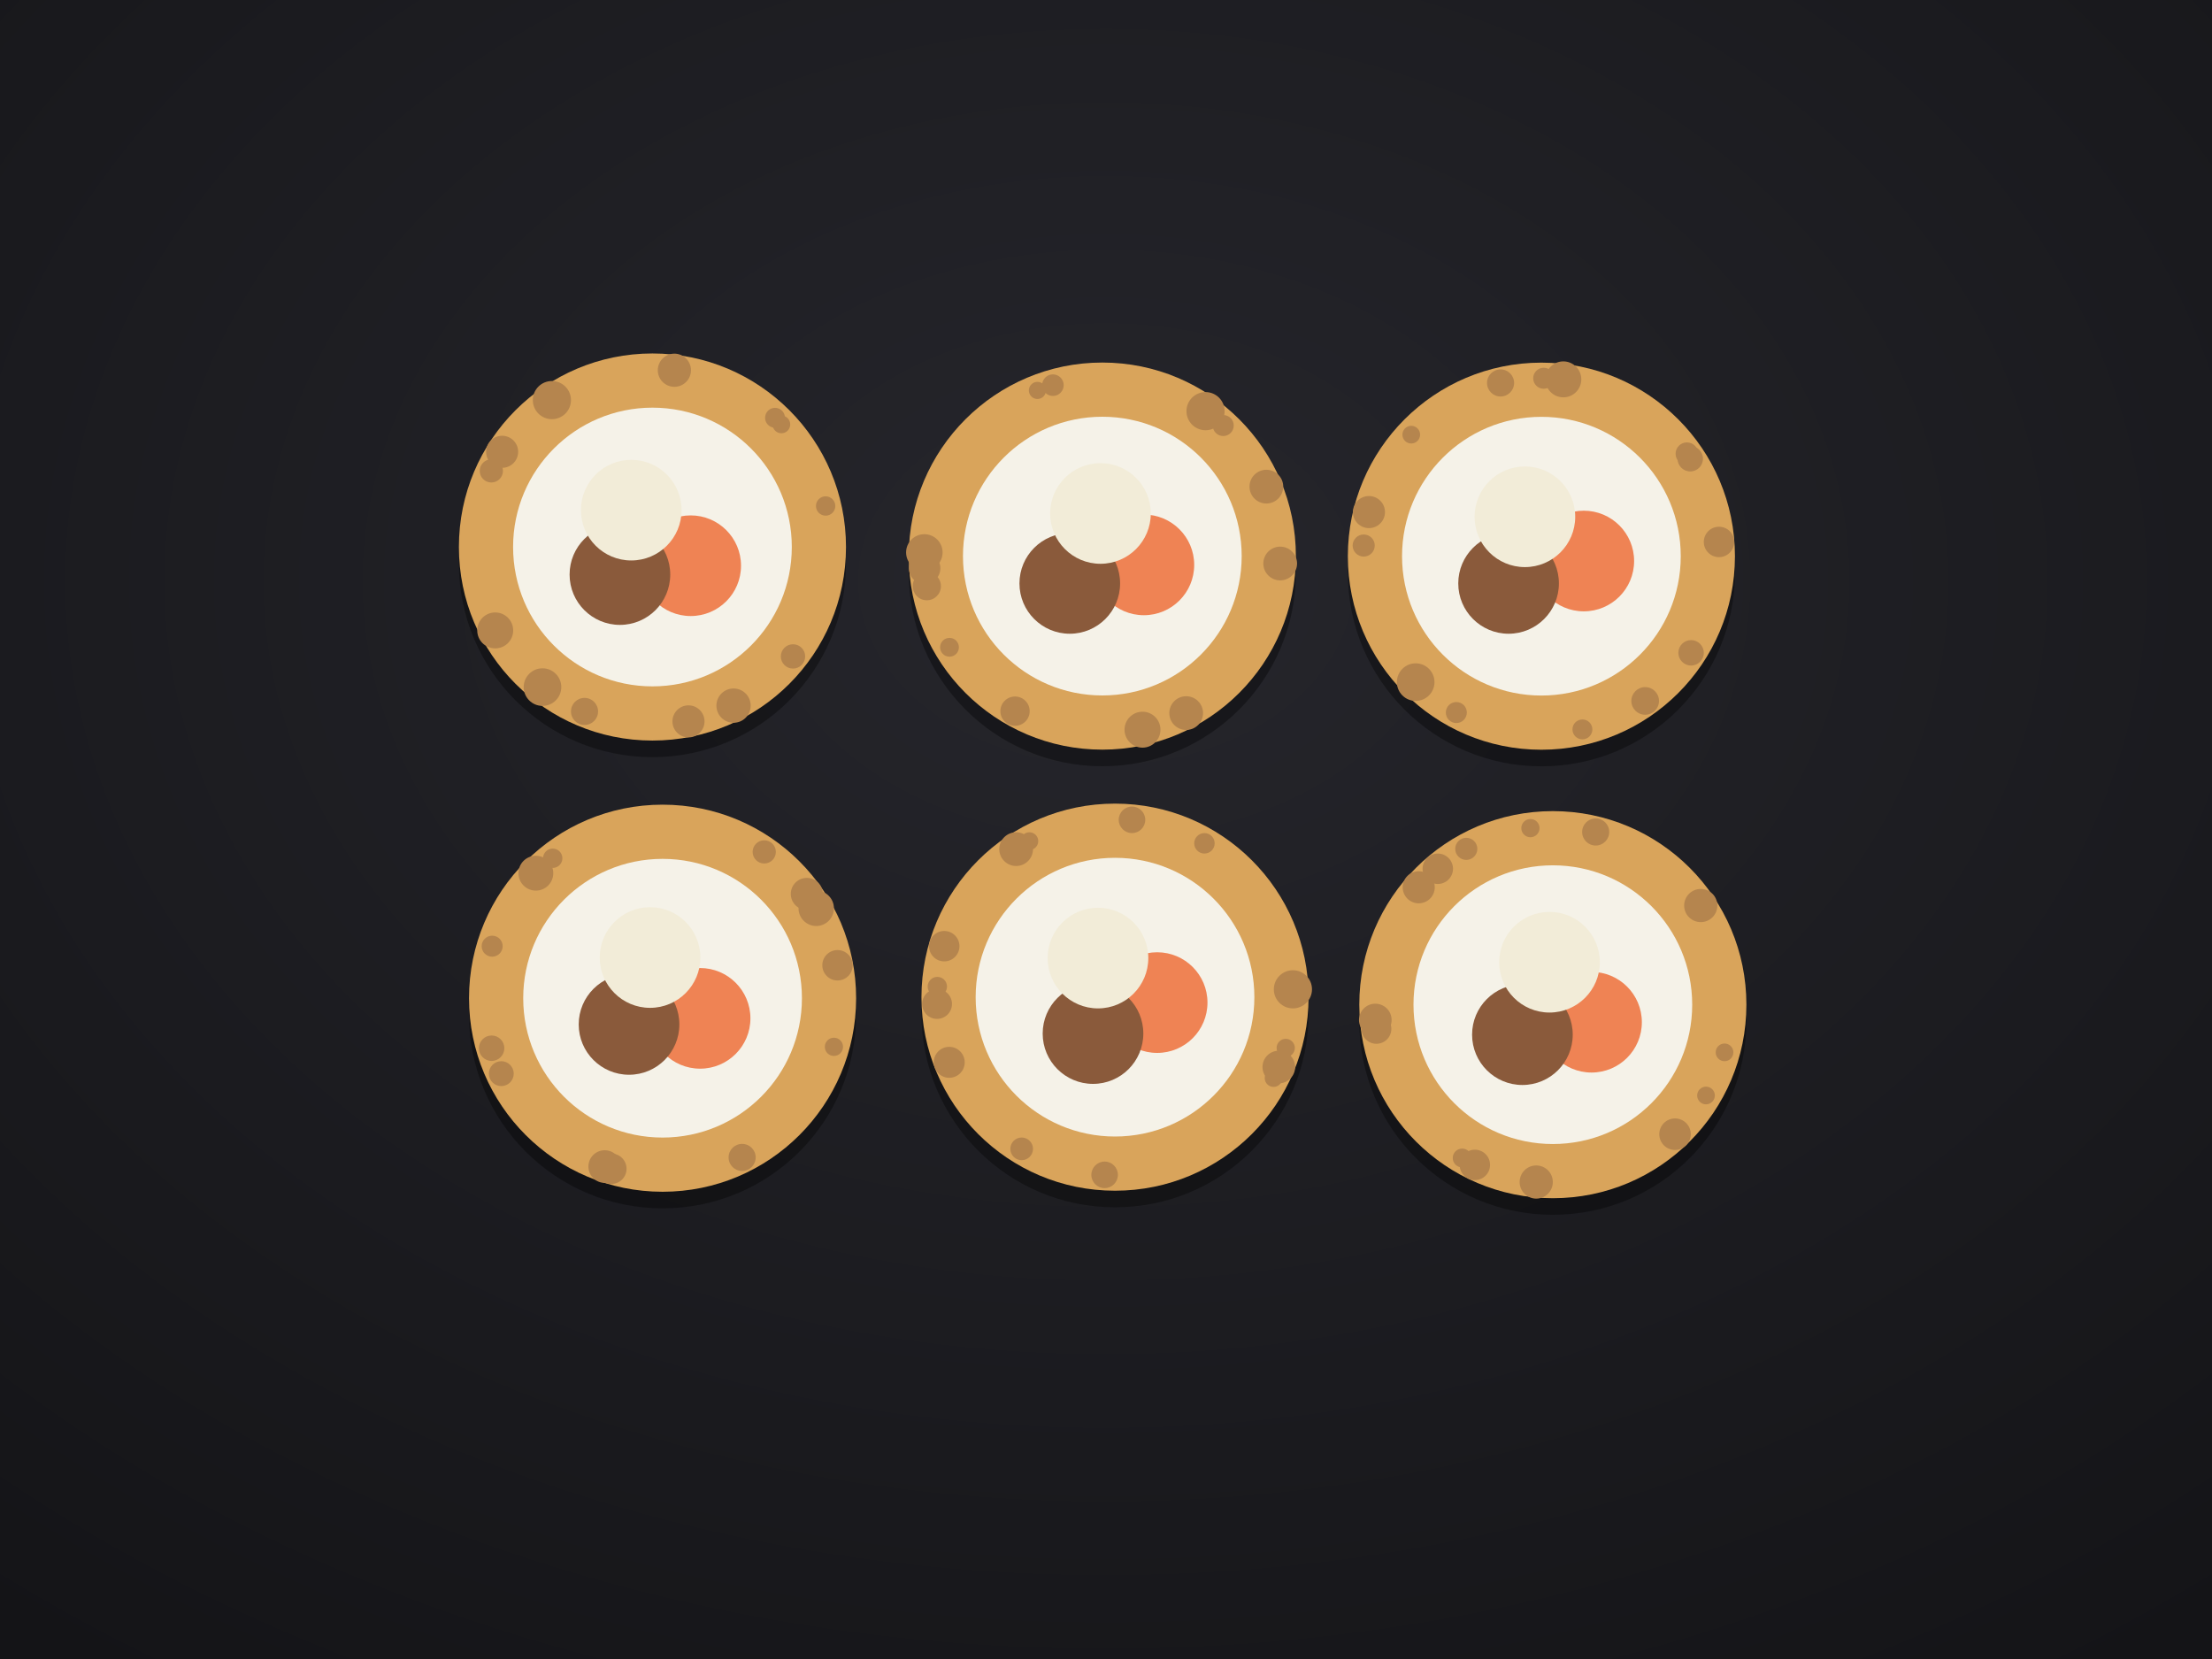
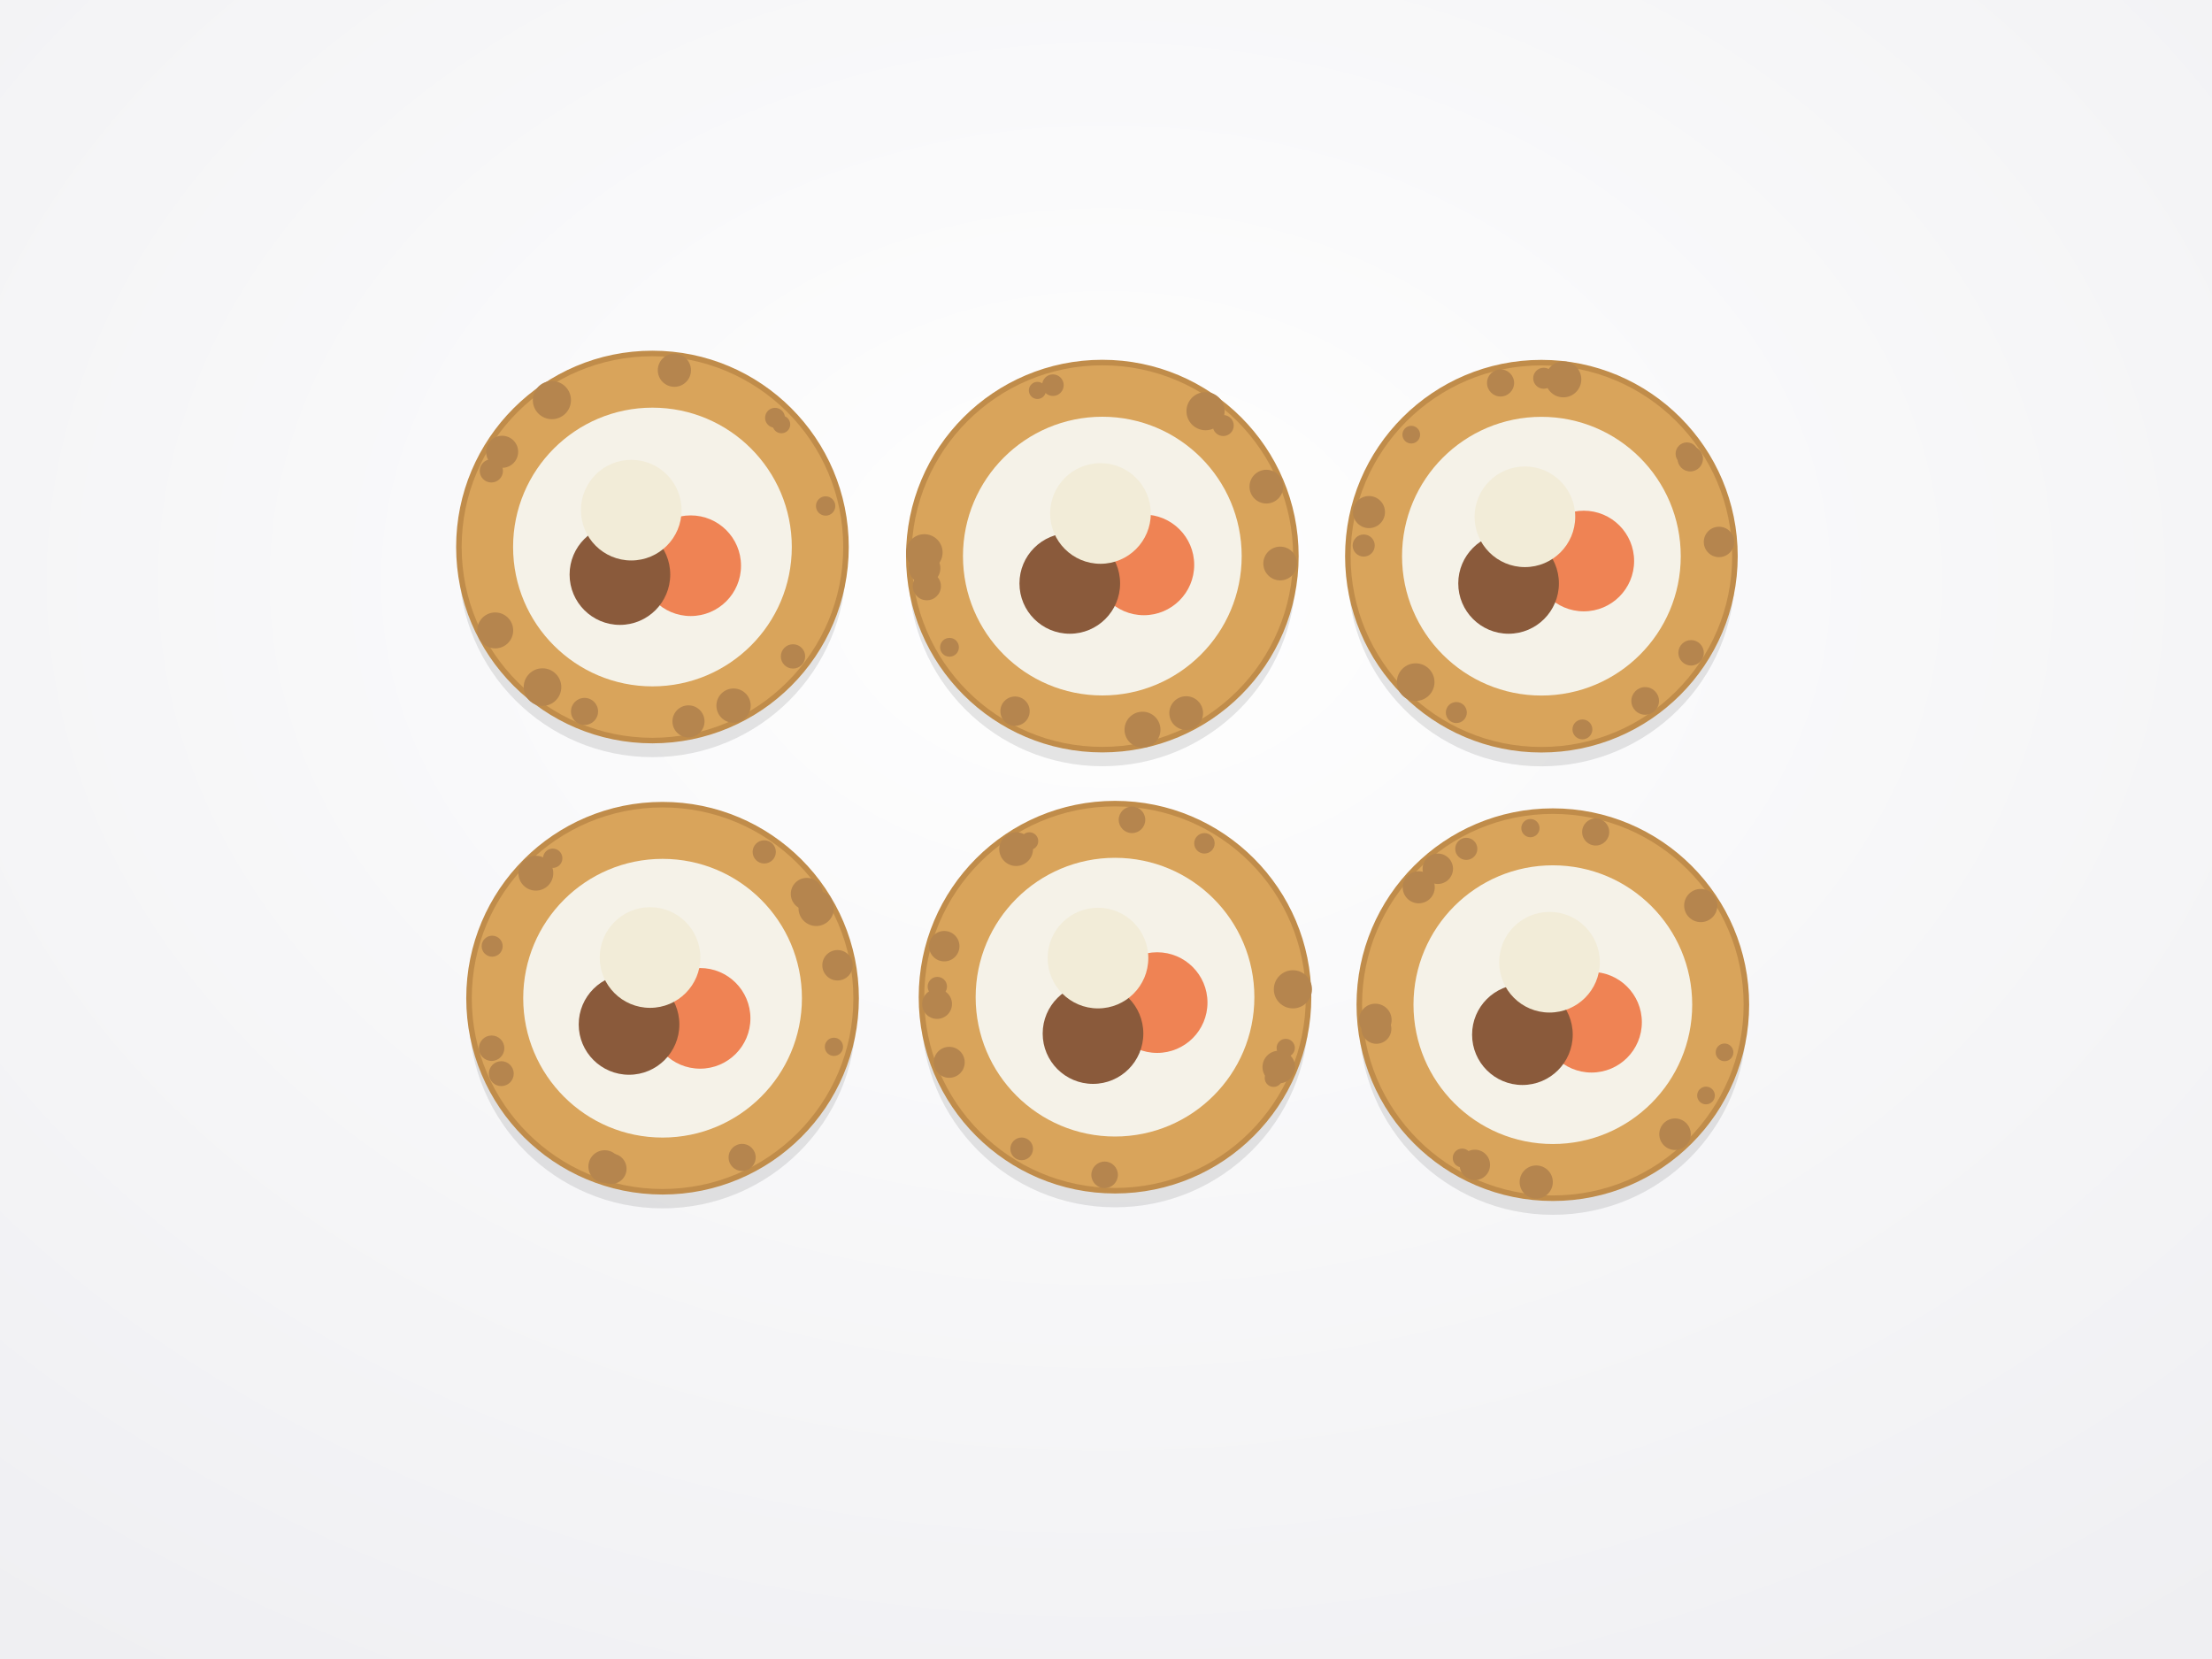
<svg xmlns="http://www.w3.org/2000/svg" viewBox="0 0 800 600">
  <defs>
    <radialGradient id="bg-minamit-tempura" cx="50%" cy="35%" r="80%">
-       <stop offset="0%" stop-color="#26262c" />
-       <stop offset="100%" stop-color="#141417" />
+       <stop offset="0%" stop-color="#ffffff" />
+       <stop offset="100%" stop-color="#efeff2" />
    </radialGradient>
  </defs>
  <rect width="800" height="600" fill="url(#bg-minamit-tempura)" />
-   <circle cx="235.966" cy="203.835" r="70" fill="#000" opacity="0.35" />
-   <circle cx="235.966" cy="197.835" r="70" fill="#d9a45b" />
+   <circle cx="235.966" cy="203.835" r="70" fill="#000" opacity="0.1" />
+   <circle cx="235.966" cy="197.835" r="70" fill="#d9a45b" stroke="#c08c4a" stroke-width="2" />
  <circle cx="286.8" cy="237.4" r="4.4" fill="#b5854e" />
  <circle cx="249.0" cy="260.9" r="5.8" fill="#b5854e" />
  <circle cx="265.3" cy="255.2" r="6.2" fill="#b5854e" />
  <circle cx="196.2" cy="248.5" r="6.8" fill="#b5854e" />
  <circle cx="211.4" cy="257.3" r="4.9" fill="#b5854e" />
  <circle cx="179.1" cy="228.0" r="6.5" fill="#b5854e" />
  <circle cx="181.0" cy="164.2" r="3.3" fill="#b5854e" />
  <circle cx="177.7" cy="170.3" r="4.2" fill="#b5854e" />
  <circle cx="181.6" cy="163.4" r="5.8" fill="#b5854e" />
  <circle cx="199.6" cy="144.7" r="6.9" fill="#b5854e" />
  <circle cx="243.9" cy="133.9" r="6.0" fill="#b5854e" />
  <circle cx="280.3" cy="151.1" r="3.6" fill="#b5854e" />
  <circle cx="282.6" cy="153.5" r="3.2" fill="#b5854e" />
  <circle cx="298.6" cy="183.0" r="3.5" fill="#b5854e" />
  <circle cx="235.966" cy="197.835" r="50.4" fill="#f5f2e8" />
  <circle cx="249.8" cy="204.6" r="18.2" fill="#ef8354" />
  <circle cx="224.2" cy="207.8" r="18.2" fill="#8a5a3b" />
  <circle cx="228.3" cy="184.5" r="18.2" fill="#f2ecd8" />
-   <circle cx="398.673" cy="207.12" r="70" fill="#000" opacity="0.35" />
-   <circle cx="398.673" cy="201.12" r="70" fill="#d9a45b" />
+   <circle cx="398.673" cy="207.12" r="70" fill="#000" opacity="0.1" />
+   <circle cx="398.673" cy="201.12" r="70" fill="#d9a45b" stroke="#c08c4a" stroke-width="2" />
  <circle cx="463.0" cy="203.8" r="6.1" fill="#b5854e" />
  <circle cx="429.0" cy="257.9" r="6.1" fill="#b5854e" />
  <circle cx="413.2" cy="263.9" r="6.5" fill="#b5854e" />
  <circle cx="367.1" cy="257.2" r="5.3" fill="#b5854e" />
  <circle cx="343.4" cy="234.1" r="3.4" fill="#b5854e" />
  <circle cx="335.2" cy="212.0" r="5.1" fill="#b5854e" />
  <circle cx="334.4" cy="205.5" r="5.7" fill="#b5854e" />
  <circle cx="334.3" cy="199.8" r="6.6" fill="#b5854e" />
  <circle cx="375.2" cy="141.2" r="3.1" fill="#b5854e" />
  <circle cx="380.8" cy="139.3" r="3.9" fill="#b5854e" />
  <circle cx="436.0" cy="148.7" r="6.9" fill="#b5854e" />
  <circle cx="442.4" cy="153.9" r="3.8" fill="#b5854e" />
  <circle cx="458.0" cy="176.0" r="6.1" fill="#b5854e" />
  <circle cx="462.9" cy="205.7" r="3.4" fill="#b5854e" />
  <circle cx="398.673" cy="201.12" r="50.4" fill="#f5f2e8" />
  <circle cx="413.7" cy="204.3" r="18.2" fill="#ef8354" />
  <circle cx="386.9" cy="211.0" r="18.2" fill="#8a5a3b" />
  <circle cx="398.0" cy="185.7" r="18.2" fill="#f2ecd8" />
-   <circle cx="557.467" cy="207.152" r="70" fill="#000" opacity="0.35" />
-   <circle cx="557.467" cy="201.152" r="70" fill="#d9a45b" />
+   <circle cx="557.467" cy="207.152" r="70" fill="#000" opacity="0.1" />
+   <circle cx="557.467" cy="201.152" r="70" fill="#d9a45b" stroke="#c08c4a" stroke-width="2" />
  <circle cx="611.6" cy="236.1" r="4.6" fill="#b5854e" />
  <circle cx="595.0" cy="253.5" r="5.0" fill="#b5854e" />
  <circle cx="572.3" cy="263.8" r="3.6" fill="#b5854e" />
  <circle cx="526.7" cy="257.7" r="3.8" fill="#b5854e" />
  <circle cx="512.0" cy="246.7" r="6.8" fill="#b5854e" />
  <circle cx="493.2" cy="197.3" r="4.0" fill="#b5854e" />
  <circle cx="495.1" cy="185.2" r="5.8" fill="#b5854e" />
  <circle cx="510.4" cy="157.2" r="3.2" fill="#b5854e" />
  <circle cx="542.7" cy="138.5" r="4.9" fill="#b5854e" />
  <circle cx="558.3" cy="136.8" r="3.8" fill="#b5854e" />
  <circle cx="565.4" cy="137.2" r="6.5" fill="#b5854e" />
  <circle cx="610.1" cy="164.1" r="4.1" fill="#b5854e" />
  <circle cx="611.3" cy="165.9" r="4.6" fill="#b5854e" />
  <circle cx="621.7" cy="196.0" r="5.5" fill="#b5854e" />
  <circle cx="557.467" cy="201.152" r="50.4" fill="#f5f2e8" />
  <circle cx="572.8" cy="202.9" r="18.2" fill="#ef8354" />
  <circle cx="545.6" cy="211.0" r="18.2" fill="#8a5a3b" />
  <circle cx="551.5" cy="186.9" r="18.2" fill="#f2ecd8" />
-   <circle cx="239.627" cy="367.017" r="70" fill="#000" opacity="0.35" />
-   <circle cx="239.627" cy="361.017" r="70" fill="#d9a45b" />
+   <circle cx="239.627" cy="367.017" r="70" fill="#000" opacity="0.1" />
+   <circle cx="239.627" cy="361.017" r="70" fill="#d9a45b" stroke="#c08c4a" stroke-width="2" />
  <circle cx="301.6" cy="378.6" r="3.3" fill="#b5854e" />
  <circle cx="268.4" cy="418.6" r="4.9" fill="#b5854e" />
  <circle cx="219.9" cy="422.3" r="4.4" fill="#b5854e" />
  <circle cx="221.1" cy="422.7" r="5.5" fill="#b5854e" />
  <circle cx="218.7" cy="421.9" r="5.9" fill="#b5854e" />
  <circle cx="181.3" cy="388.3" r="4.5" fill="#b5854e" />
  <circle cx="177.8" cy="379.1" r="4.6" fill="#b5854e" />
  <circle cx="178.0" cy="342.2" r="3.8" fill="#b5854e" />
  <circle cx="193.8" cy="315.8" r="6.3" fill="#b5854e" />
  <circle cx="199.9" cy="310.4" r="3.5" fill="#b5854e" />
  <circle cx="276.4" cy="308.1" r="4.2" fill="#b5854e" />
  <circle cx="295.2" cy="328.5" r="6.4" fill="#b5854e" />
  <circle cx="291.8" cy="323.3" r="5.8" fill="#b5854e" />
  <circle cx="302.9" cy="349.1" r="5.5" fill="#b5854e" />
  <circle cx="239.627" cy="361.017" r="50.4" fill="#f5f2e8" />
  <circle cx="253.2" cy="368.3" r="18.2" fill="#ef8354" />
  <circle cx="227.5" cy="370.5" r="18.2" fill="#8a5a3b" />
  <circle cx="235.1" cy="346.3" r="18.2" fill="#f2ecd8" />
-   <circle cx="403.259" cy="366.639" r="70" fill="#000" opacity="0.35" />
-   <circle cx="403.259" cy="360.639" r="70" fill="#d9a45b" />
+   <circle cx="403.259" cy="366.639" r="70" fill="#000" opacity="0.1" />
+   <circle cx="403.259" cy="360.639" r="70" fill="#d9a45b" stroke="#c08c4a" stroke-width="2" />
  <circle cx="462.5" cy="385.9" r="5.9" fill="#b5854e" />
  <circle cx="460.6" cy="389.9" r="3.2" fill="#b5854e" />
  <circle cx="399.5" cy="424.9" r="4.8" fill="#b5854e" />
  <circle cx="369.5" cy="415.5" r="4.1" fill="#b5854e" />
  <circle cx="343.3" cy="384.2" r="5.6" fill="#b5854e" />
  <circle cx="339.0" cy="356.8" r="3.5" fill="#b5854e" />
  <circle cx="338.9" cy="363.1" r="5.4" fill="#b5854e" />
  <circle cx="341.5" cy="342.2" r="5.5" fill="#b5854e" />
  <circle cx="367.5" cy="307.1" r="6.1" fill="#b5854e" />
  <circle cx="372.3" cy="304.2" r="3.2" fill="#b5854e" />
  <circle cx="409.4" cy="296.5" r="4.8" fill="#b5854e" />
  <circle cx="435.6" cy="305.0" r="3.7" fill="#b5854e" />
  <circle cx="467.6" cy="357.8" r="6.9" fill="#b5854e" />
  <circle cx="465.0" cy="379.0" r="3.3" fill="#b5854e" />
  <circle cx="403.259" cy="360.639" r="50.4" fill="#f5f2e8" />
  <circle cx="418.5" cy="362.6" r="18.2" fill="#ef8354" />
  <circle cx="395.3" cy="373.8" r="18.2" fill="#8a5a3b" />
  <circle cx="397.1" cy="346.5" r="18.2" fill="#f2ecd8" />
-   <circle cx="561.607" cy="369.352" r="70" fill="#000" opacity="0.35" />
-   <circle cx="561.607" cy="363.352" r="70" fill="#d9a45b" />
+   <circle cx="561.607" cy="369.352" r="70" fill="#000" opacity="0.1" />
+   <circle cx="561.607" cy="363.352" r="70" fill="#d9a45b" stroke="#c08c4a" stroke-width="2" />
  <circle cx="617.0" cy="396.2" r="3.2" fill="#b5854e" />
  <circle cx="605.8" cy="410.2" r="5.7" fill="#b5854e" />
  <circle cx="555.6" cy="427.5" r="6.0" fill="#b5854e" />
  <circle cx="533.4" cy="421.3" r="5.5" fill="#b5854e" />
  <circle cx="528.8" cy="418.8" r="3.4" fill="#b5854e" />
  <circle cx="497.8" cy="372.1" r="5.4" fill="#b5854e" />
  <circle cx="497.4" cy="368.9" r="5.9" fill="#b5854e" />
  <circle cx="520.0" cy="314.2" r="5.5" fill="#b5854e" />
  <circle cx="513.1" cy="320.9" r="5.8" fill="#b5854e" />
  <circle cx="530.3" cy="307.0" r="4.0" fill="#b5854e" />
  <circle cx="553.5" cy="299.5" r="3.3" fill="#b5854e" />
  <circle cx="577.1" cy="300.9" r="4.9" fill="#b5854e" />
  <circle cx="615.1" cy="327.5" r="6.0" fill="#b5854e" />
  <circle cx="623.7" cy="380.6" r="3.2" fill="#b5854e" />
  <circle cx="561.607" cy="363.352" r="50.4" fill="#f5f2e8" />
  <circle cx="575.6" cy="369.7" r="18.2" fill="#ef8354" />
  <circle cx="550.6" cy="374.2" r="18.2" fill="#8a5a3b" />
  <circle cx="560.4" cy="348.0" r="18.2" fill="#f2ecd8" />
</svg>
